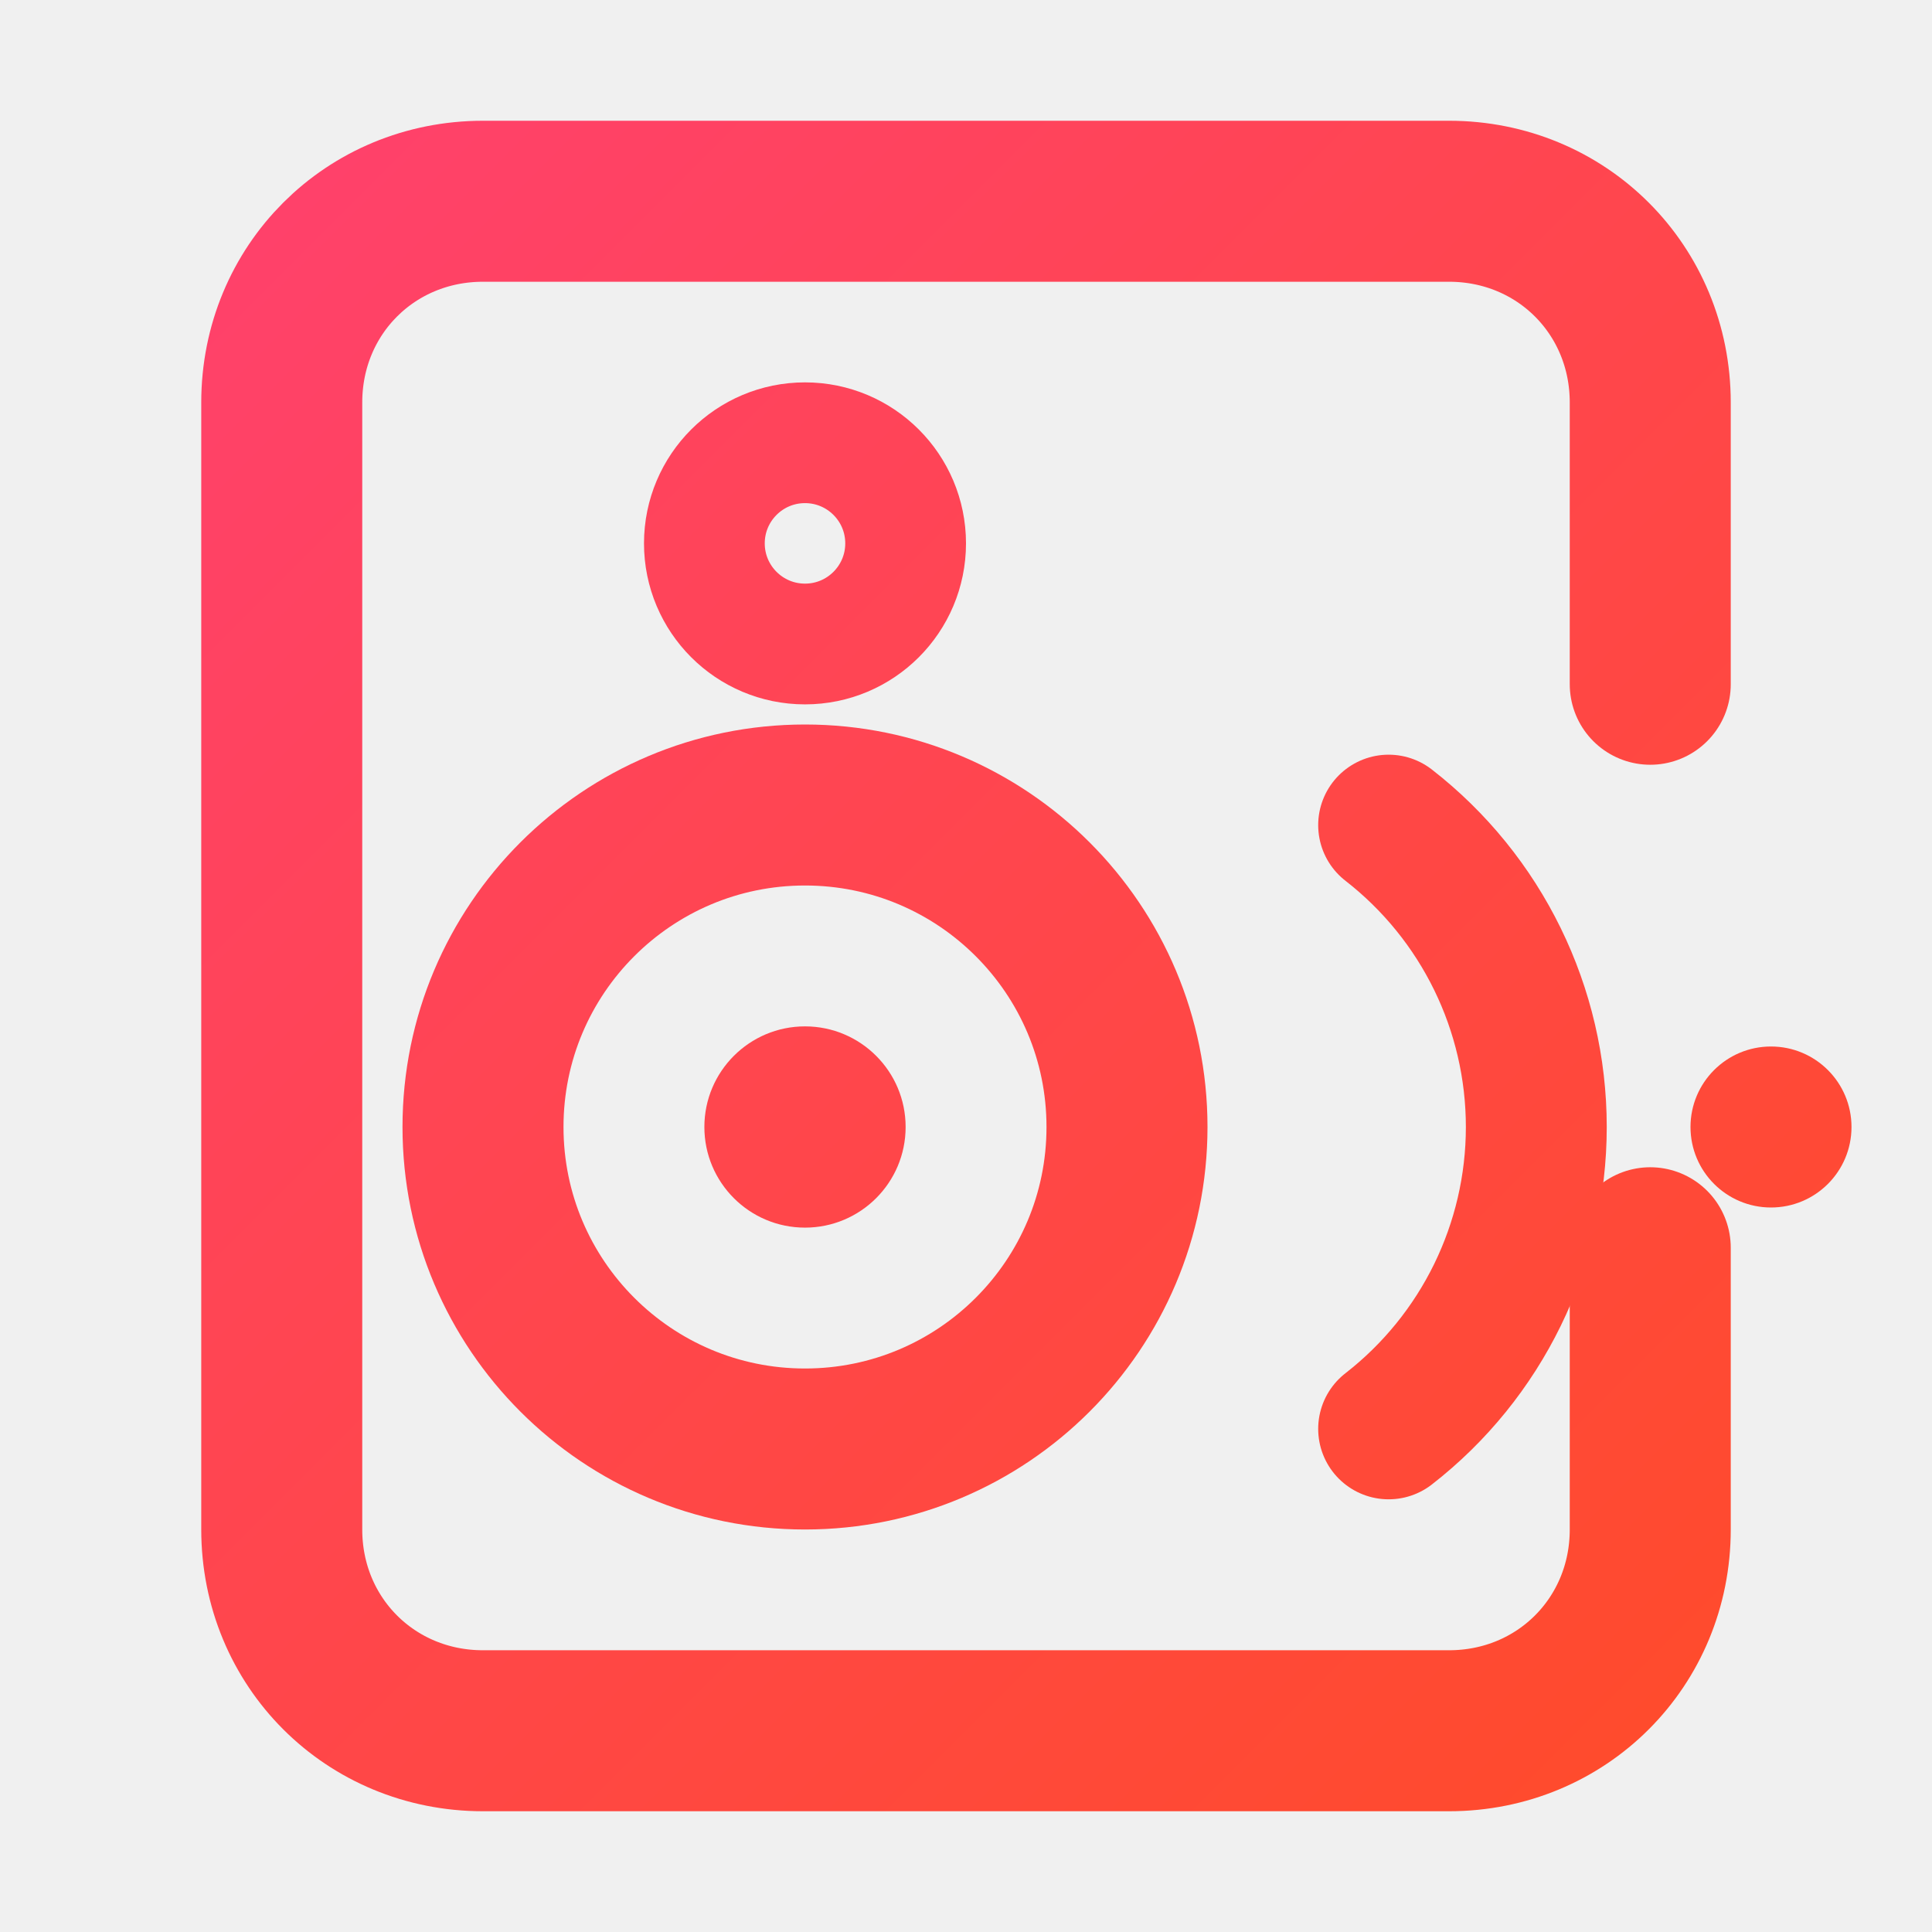
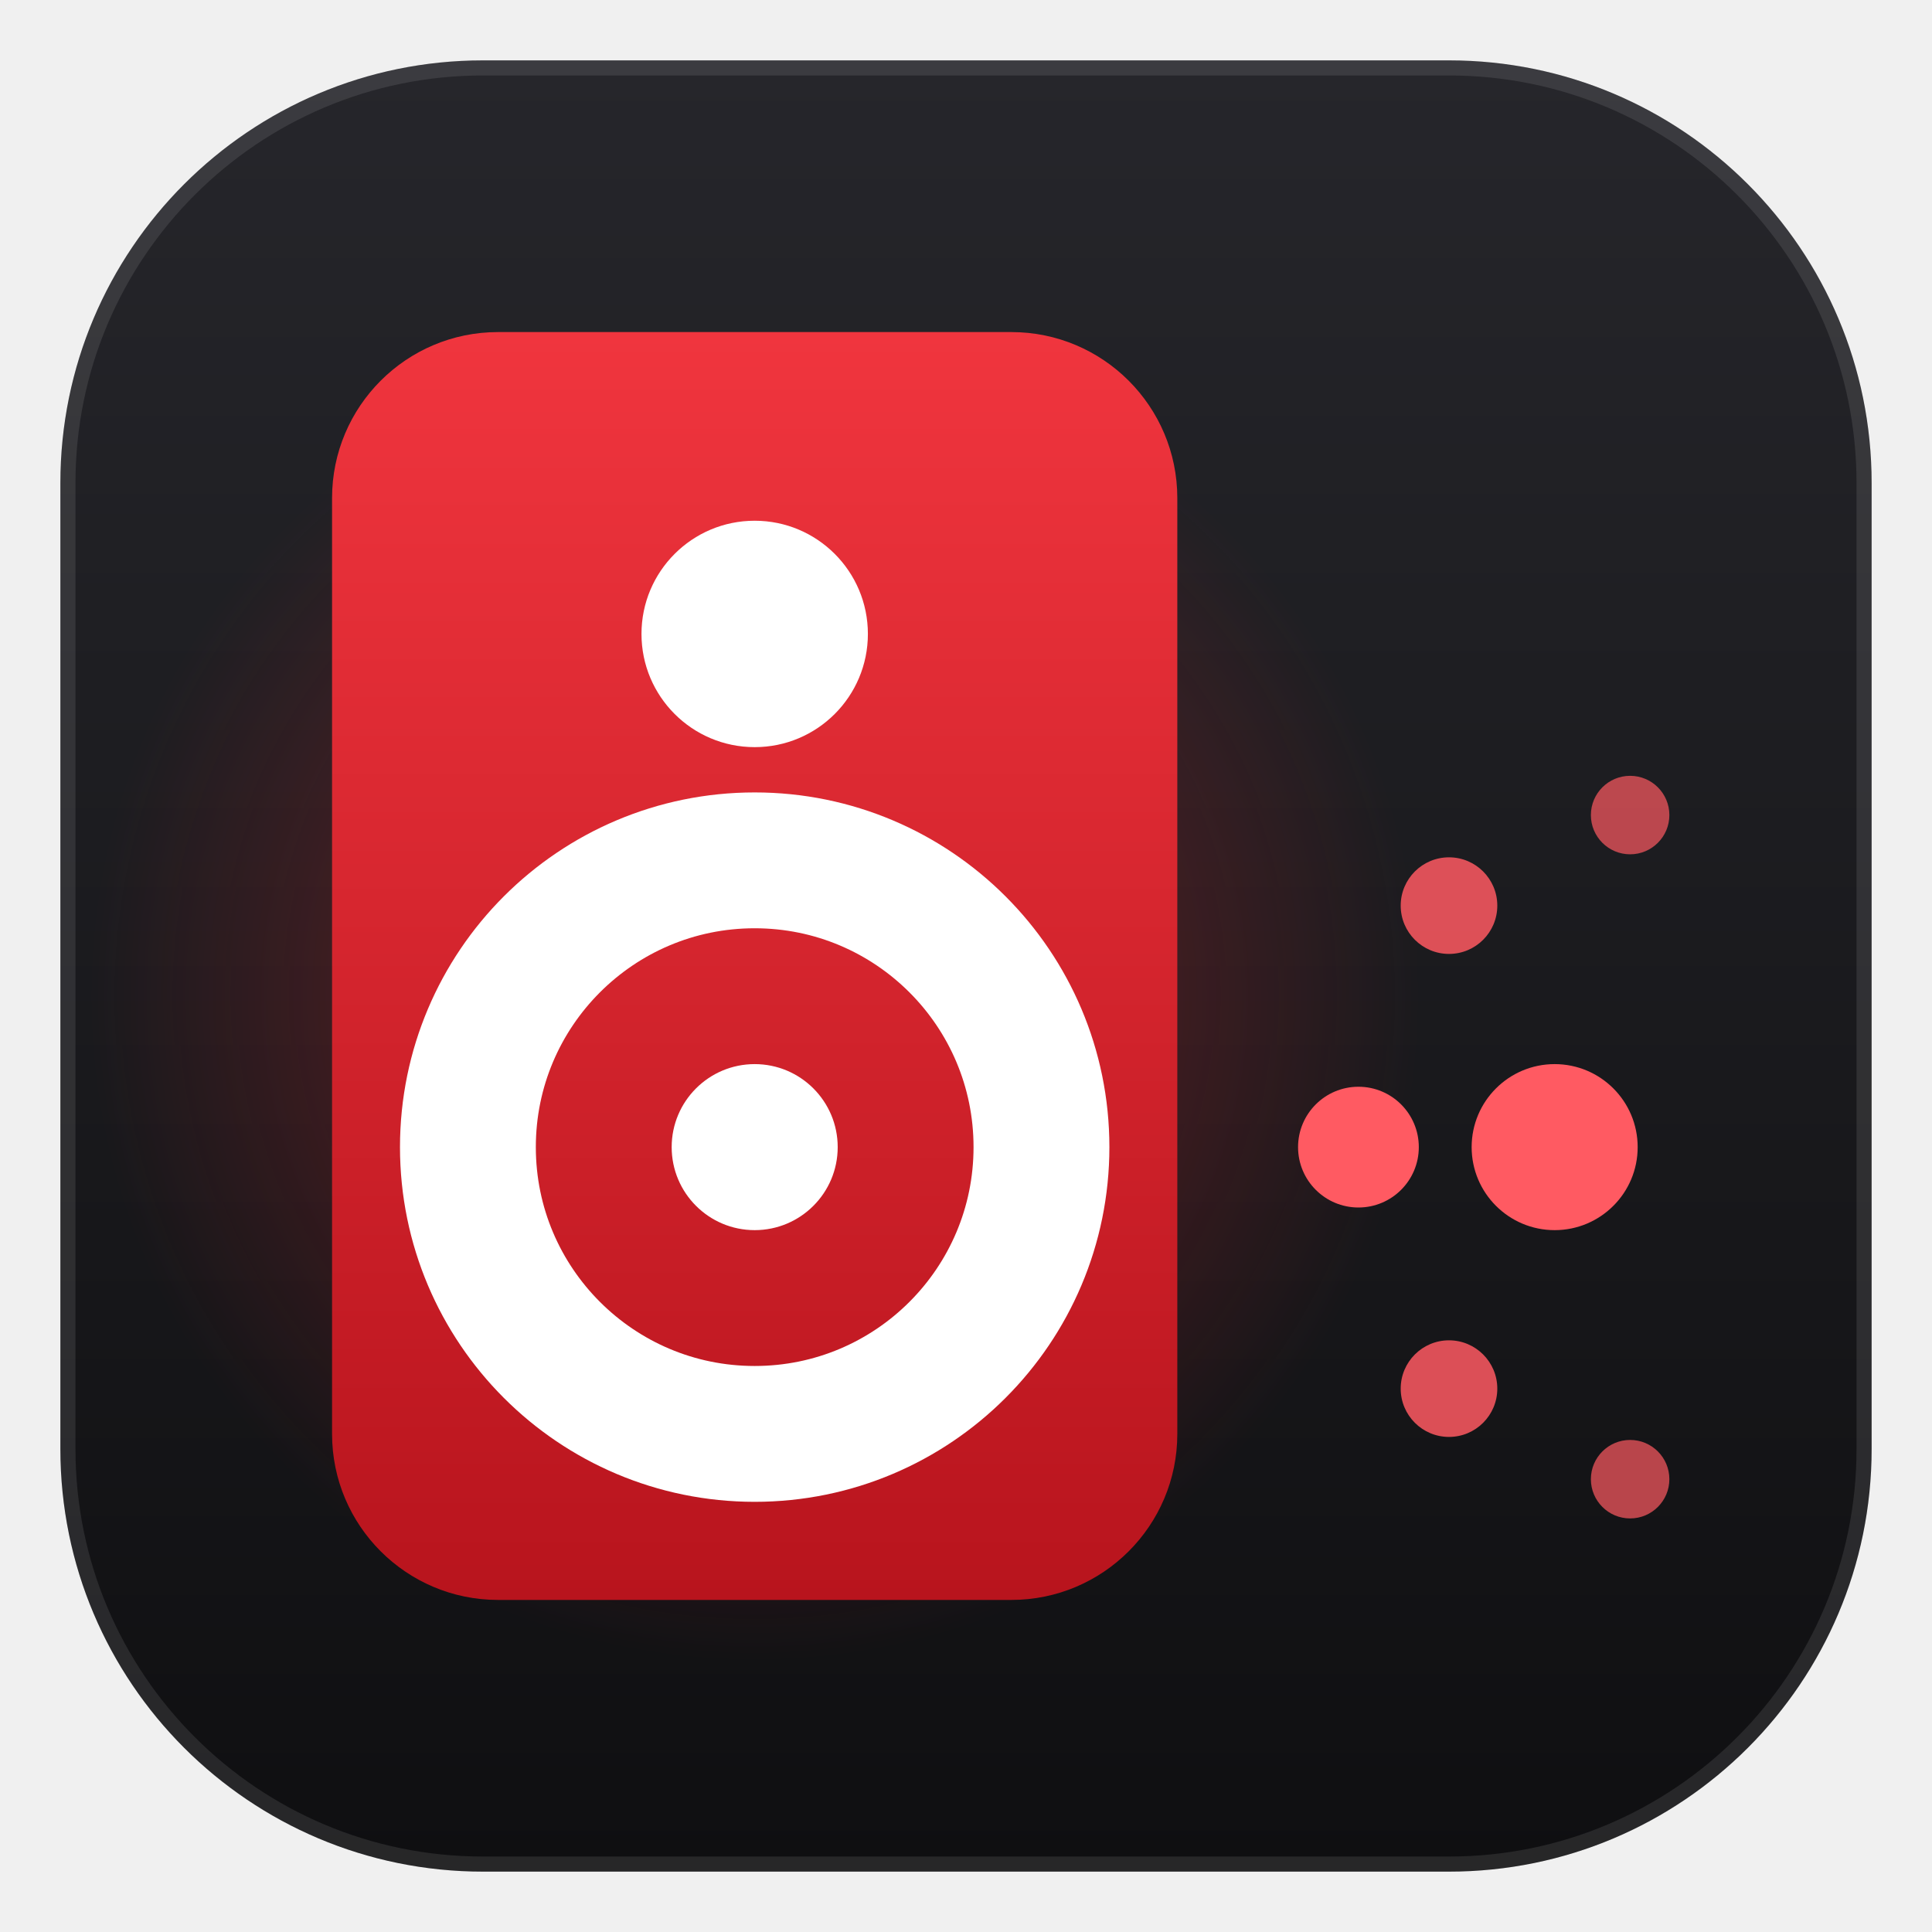
- <svg xmlns="http://www.w3.org/2000/svg" viewBox="0 0 48 48" width="48" height="48">
+ <svg xmlns="http://www.w3.org/2000/svg" viewBox="0 0 128 128" width="128" height="128">
  <defs>
-     <linearGradient id="g" x1="5" y1="5" x2="43" y2="43" gradientUnits="userSpaceOnUse">
-       <stop offset="0" stop-color="#ff416c" />
-       <stop offset="1" stop-color="#ff4b2b" />
+     <linearGradient id="tile" x1="0" y1="0" x2="0" y2="1">
+       <stop offset="0" stop-color="#26262b" />
+       <stop offset="1" stop-color="#0f0f11" />
    </linearGradient>
+     <linearGradient id="box" x1="0" y1="0" x2="0" y2="1">
+       <stop offset="0" stop-color="#f0353e" />
+       <stop offset="1" stop-color="#b8141d" />
+     </linearGradient>
+     <radialGradient id="glow" cx="0.5" cy="0.5" r="0.5">
+       <stop offset="0" stop-color="#e3262f" stop-opacity="0.45" />
+       <stop offset="1" stop-color="#e3262f" stop-opacity="0" />
+     </radialGradient>
  </defs>
-   <g fill="none" stroke="url(#g)" stroke-width="4" stroke-linecap="round" stroke-linejoin="round">
-     <path d="M 41 17 L 41 10 C 41 7.2 38.8 5 36 5 L 12 5 C 9.2 5 7 7.2 7 10 L 7 38 C 7 40.8 9.2 43 12 43 L 36 43 C 38.8 43 41 40.8 41 38 L 41 31" />
-     <circle cx="20" cy="28" r="8" />
-     <circle cx="20" cy="13.5" r="2.5" stroke-width="3" />
-     <path d="M 34.5 20.5 A 9.5 9.5 0 0 1 34.5 35.5" stroke-width="3.5" />
-   </g>
-   <g fill="url(#g)">
-     <circle cx="20" cy="28" r="2.5" />
-     <circle cx="44" cy="28" r="2" />
-   </g>
+   <rect x="4" y="4" width="120" height="120" rx="28" fill="url(#tile)" />
+   <rect x="4.5" y="4.5" width="119" height="119" rx="27.5" fill="none" stroke="#ffffff" stroke-opacity="0.10" />
+   <circle cx="50" cy="66" r="44" fill="url(#glow)" />
+   <rect x="22" y="22" width="56" height="84" rx="11" fill="url(#box)" />
+   <circle cx="50" cy="42" r="7.5" fill="#ffffff" />
+   <circle cx="50" cy="76" r="19" fill="none" stroke="#ffffff" stroke-width="9" />
+   <circle cx="50" cy="76" r="5.5" fill="#ffffff" />
+   <circle cx="90" cy="76" r="4" fill="#ff5a62" />
+   <circle cx="103" cy="76" r="5.5" fill="#ff5a62" />
+   <circle cx="96" cy="60" r="3.2" fill="#ff5a62" fill-opacity="0.85" />
+   <circle cx="96" cy="92" r="3.2" fill="#ff5a62" fill-opacity="0.85" />
+   <circle cx="108" cy="54" r="2.6" fill="#ff5a62" fill-opacity="0.7" />
+   <circle cx="108" cy="98" r="2.6" fill="#ff5a62" fill-opacity="0.7" />
</svg>
